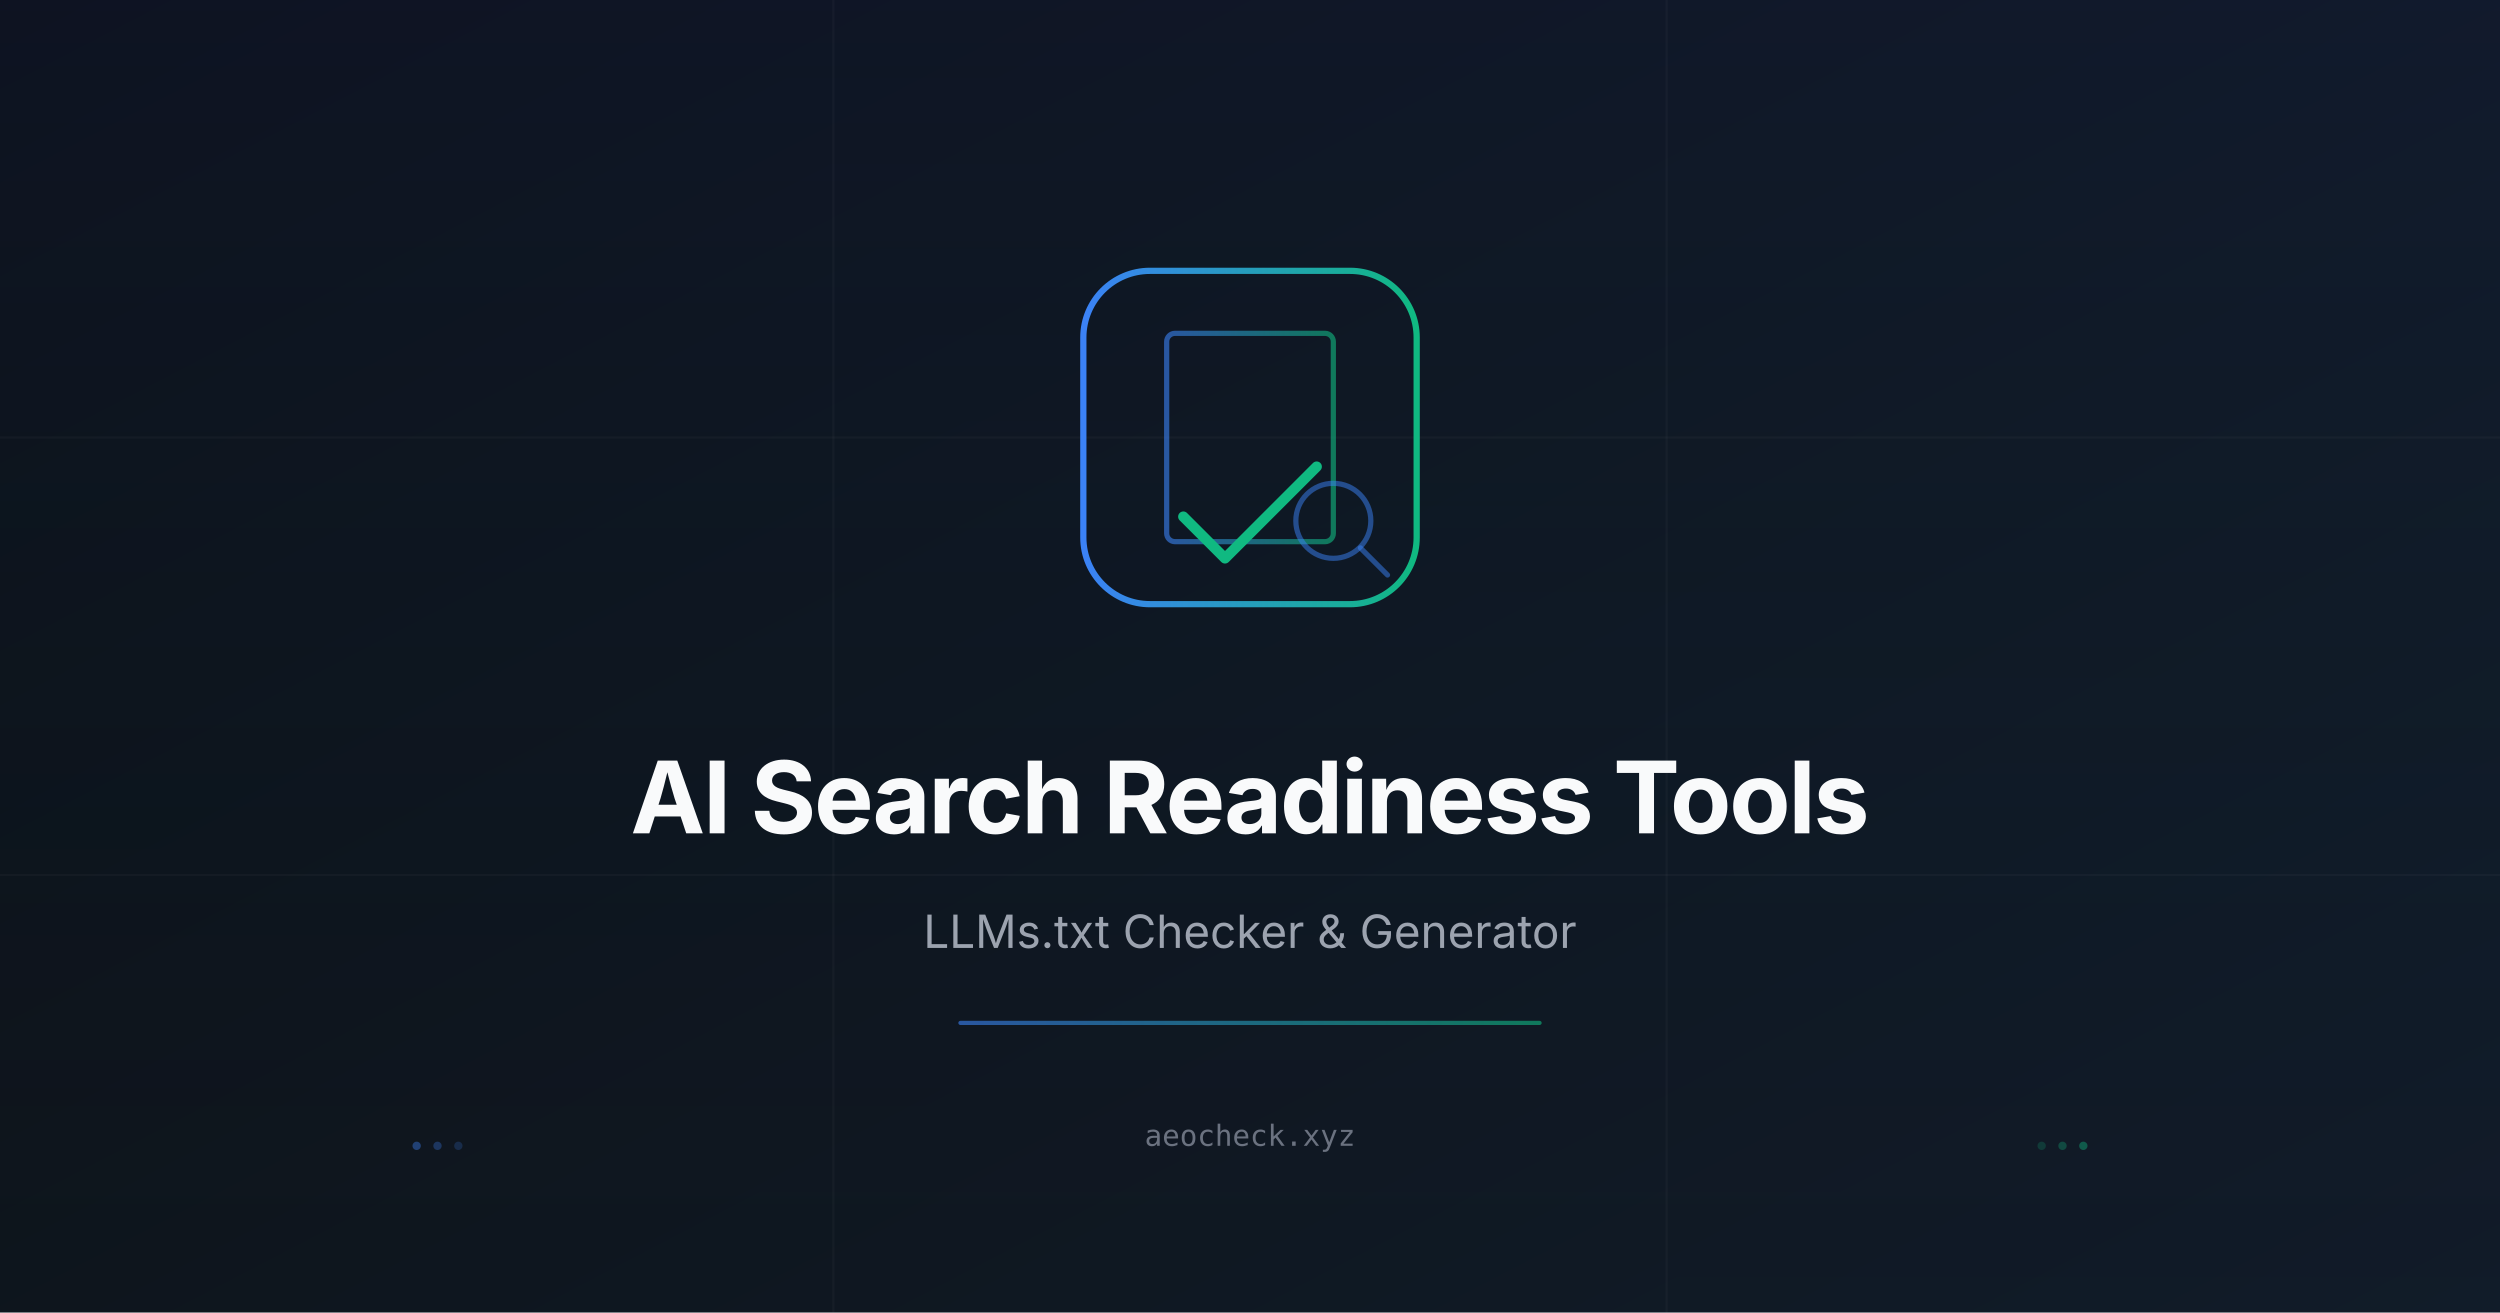
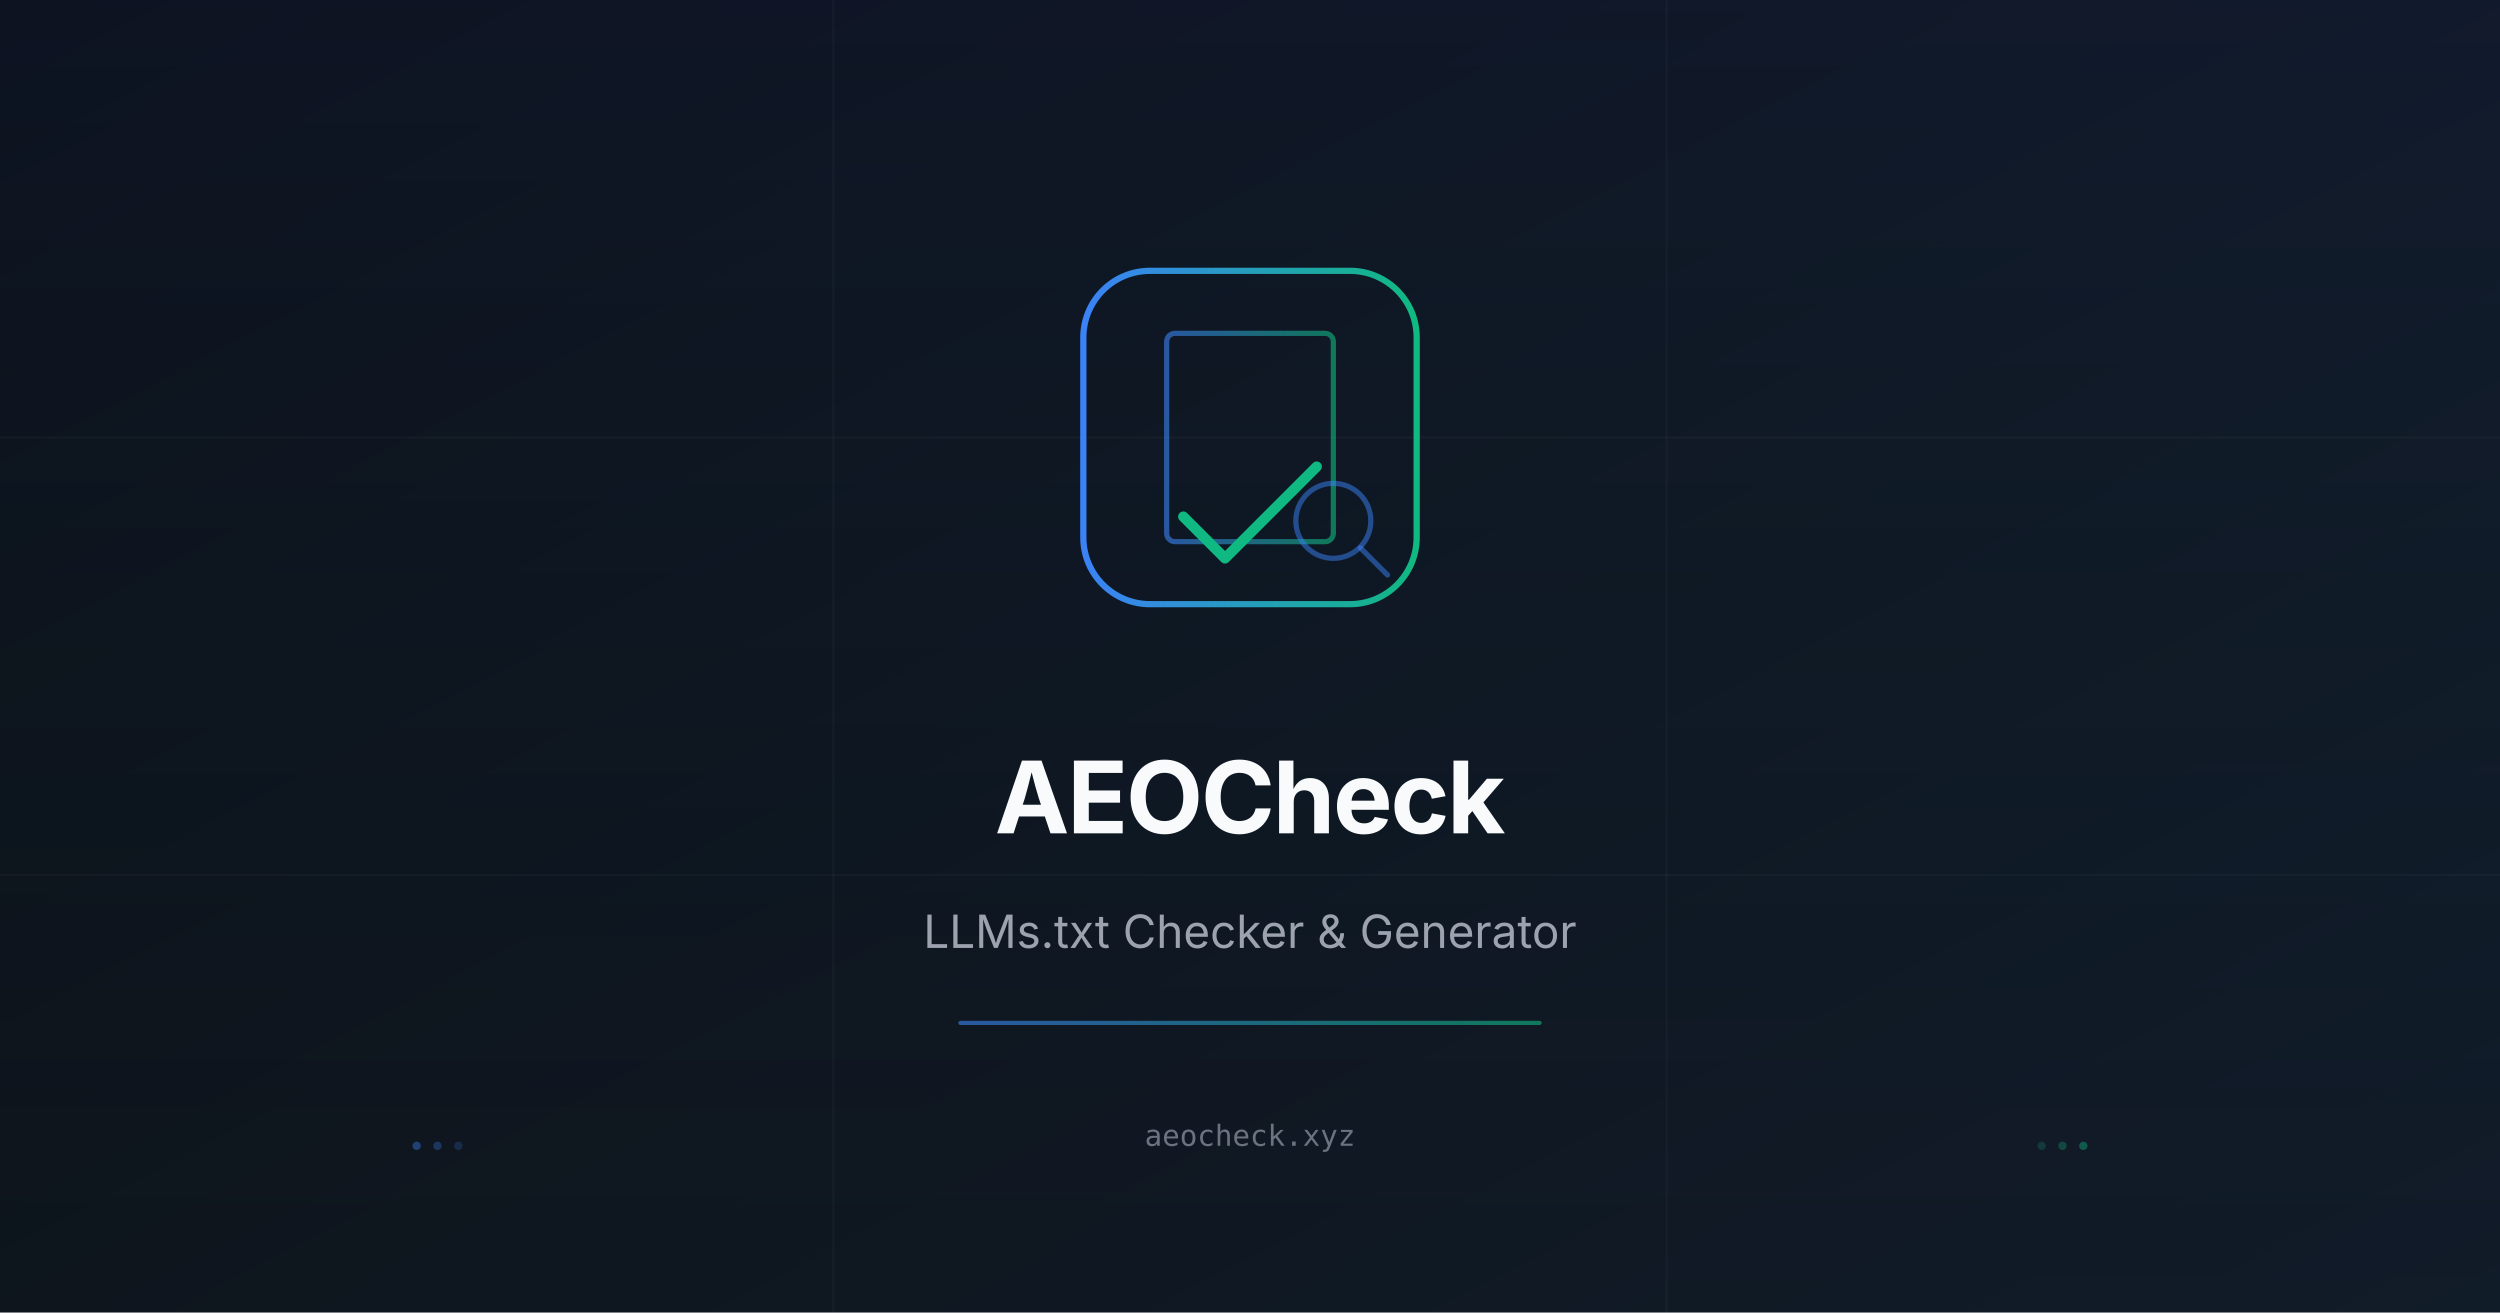
<svg xmlns="http://www.w3.org/2000/svg" width="1200" height="630" viewBox="0 0 1200 630">
  <defs>
    <linearGradient id="bg" x1="0%" y1="0%" x2="100%" y2="100%">
      <stop offset="0%" style="stop-color:#0a0a0f" />
      <stop offset="100%" style="stop-color:#111827" />
    </linearGradient>
    <linearGradient id="accent" x1="0%" y1="0%" x2="100%" y2="0%">
      <stop offset="0%" style="stop-color:#3b82f6" />
      <stop offset="100%" style="stop-color:#10b981" />
    </linearGradient>
    <linearGradient id="glow" x1="50%" y1="0%" x2="50%" y2="100%">
      <stop offset="0%" style="stop-color:#3b82f6;stop-opacity:0.08" />
      <stop offset="100%" style="stop-color:#10b981;stop-opacity:0.02" />
    </linearGradient>
  </defs>
  <rect width="1200" height="630" fill="url(#bg)" />
  <rect width="1200" height="630" fill="url(#glow)" />
  <g stroke="#ffffff" stroke-opacity="0.03" stroke-width="1">
    <line x1="0" y1="210" x2="1200" y2="210" />
    <line x1="0" y1="420" x2="1200" y2="420" />
    <line x1="400" y1="0" x2="400" y2="630" />
    <line x1="800" y1="0" x2="800" y2="630" />
  </g>
  <g transform="translate(520, 130)">
    <rect x="0" y="0" width="160" height="160" rx="32" fill="none" stroke="url(#accent)" stroke-width="3" />
    <rect x="40" y="30" width="80" height="100" rx="4" fill="none" stroke="url(#accent)" stroke-width="2.5" stroke-opacity="0.6" />
    <line x1="54" y1="50" x2="106" y2="50" stroke="url(#accent)" stroke-width="2" stroke-opacity="0.4" />
    <line x1="54" y1="62" x2="96" y2="62" stroke="url(#accent)" stroke-width="2" stroke-opacity="0.3" />
    <line x1="54" y1="74" x2="100" y2="74" stroke="url(#accent)" stroke-width="2" stroke-opacity="0.3" />
    <polyline points="48,118 68,138 112,94" fill="none" stroke="#10b981" stroke-width="5" stroke-linecap="round" stroke-linejoin="round" />
    <circle cx="120" cy="120" r="18" fill="none" stroke="#3b82f6" stroke-width="2.5" stroke-opacity="0.5" />
    <line x1="133" y1="133" x2="146" y2="146" stroke="#3b82f6" stroke-width="2.5" stroke-linecap="round" stroke-opacity="0.5" />
  </g>
  <text x="600" y="400" text-anchor="middle" font-family="system-ui, -apple-system, sans-serif" font-size="48" font-weight="700" fill="#f9fafb" letter-spacing="-1">
-     AI Search Readiness Tools
+     AEOCheck
  </text>
  <text x="600" y="455" text-anchor="middle" font-family="system-ui, -apple-system, sans-serif" font-size="22" font-weight="400" fill="#9ca3af" letter-spacing="0">
    LLMs.txt Checker &amp; Generator
  </text>
  <rect x="460" y="490" width="280" height="2" rx="1" fill="url(#accent)" opacity="0.6" />
  <text x="600" y="550" text-anchor="middle" font-family="monospace" font-size="14" fill="#6b7280">
    aeocheck.xyz
  </text>
  <circle cx="200" cy="550" r="2" fill="#3b82f6" opacity="0.4" />
  <circle cx="210" cy="550" r="2" fill="#3b82f6" opacity="0.3" />
  <circle cx="220" cy="550" r="2" fill="#3b82f6" opacity="0.2" />
  <circle cx="980" cy="550" r="2" fill="#10b981" opacity="0.2" />
  <circle cx="990" cy="550" r="2" fill="#10b981" opacity="0.3" />
  <circle cx="1000" cy="550" r="2" fill="#10b981" opacity="0.4" />
</svg>
